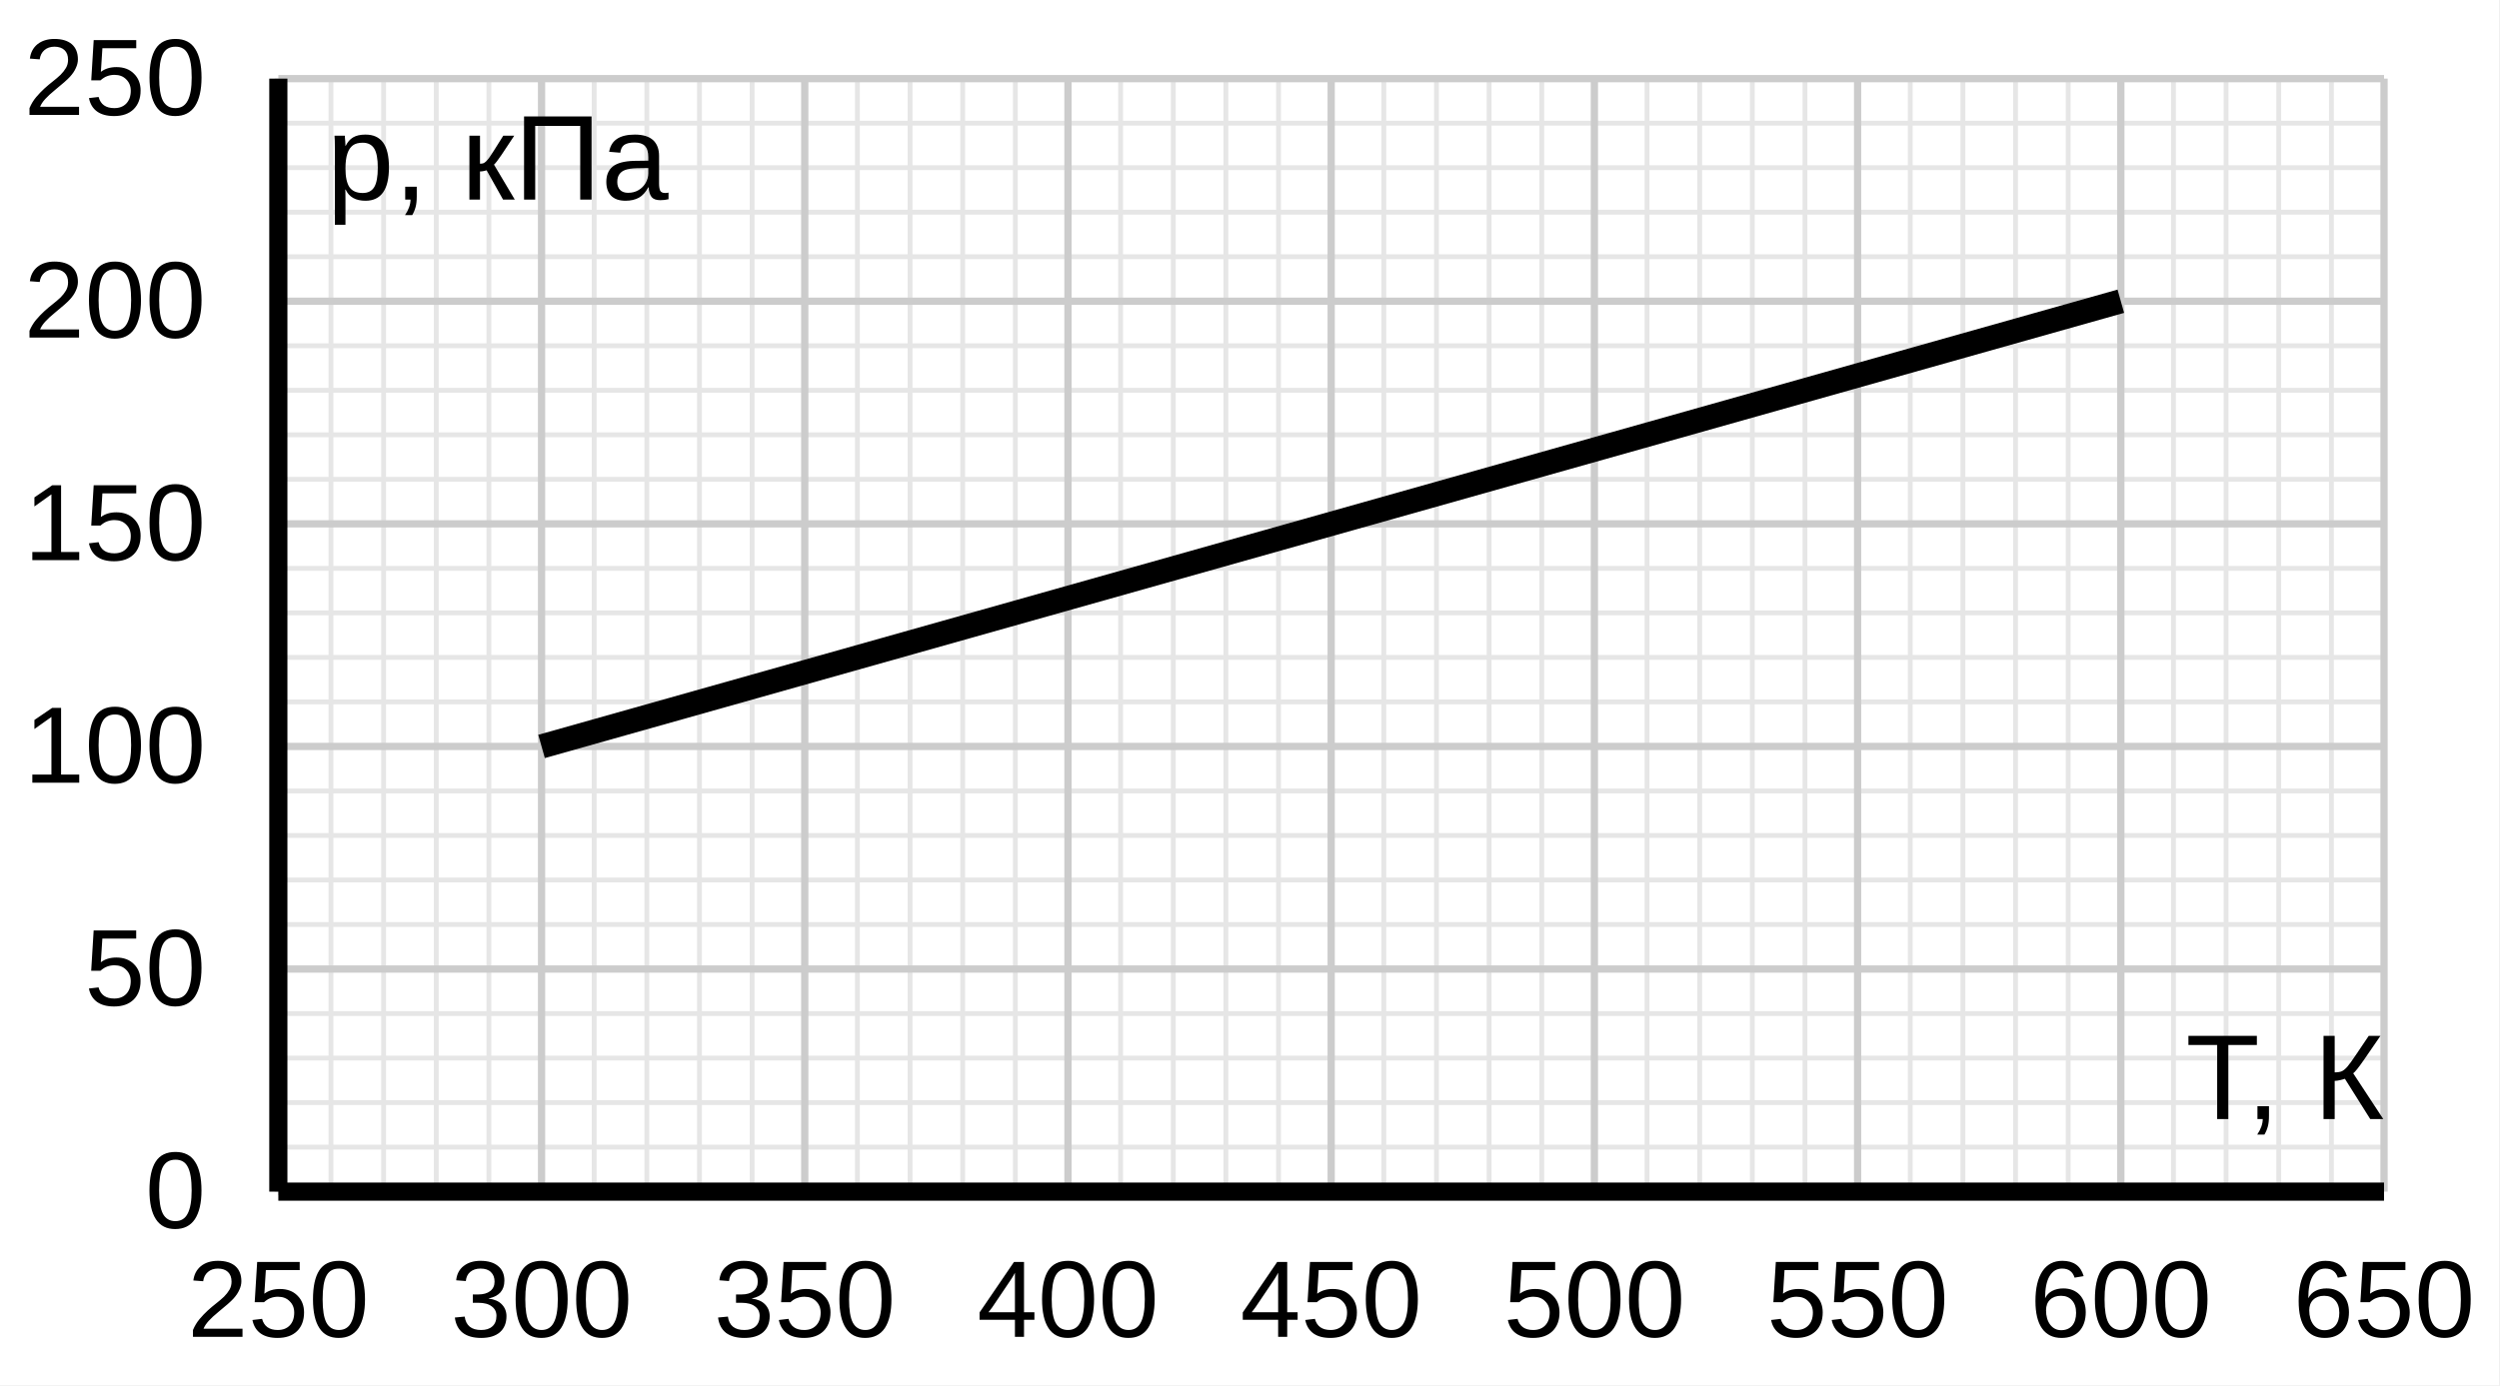
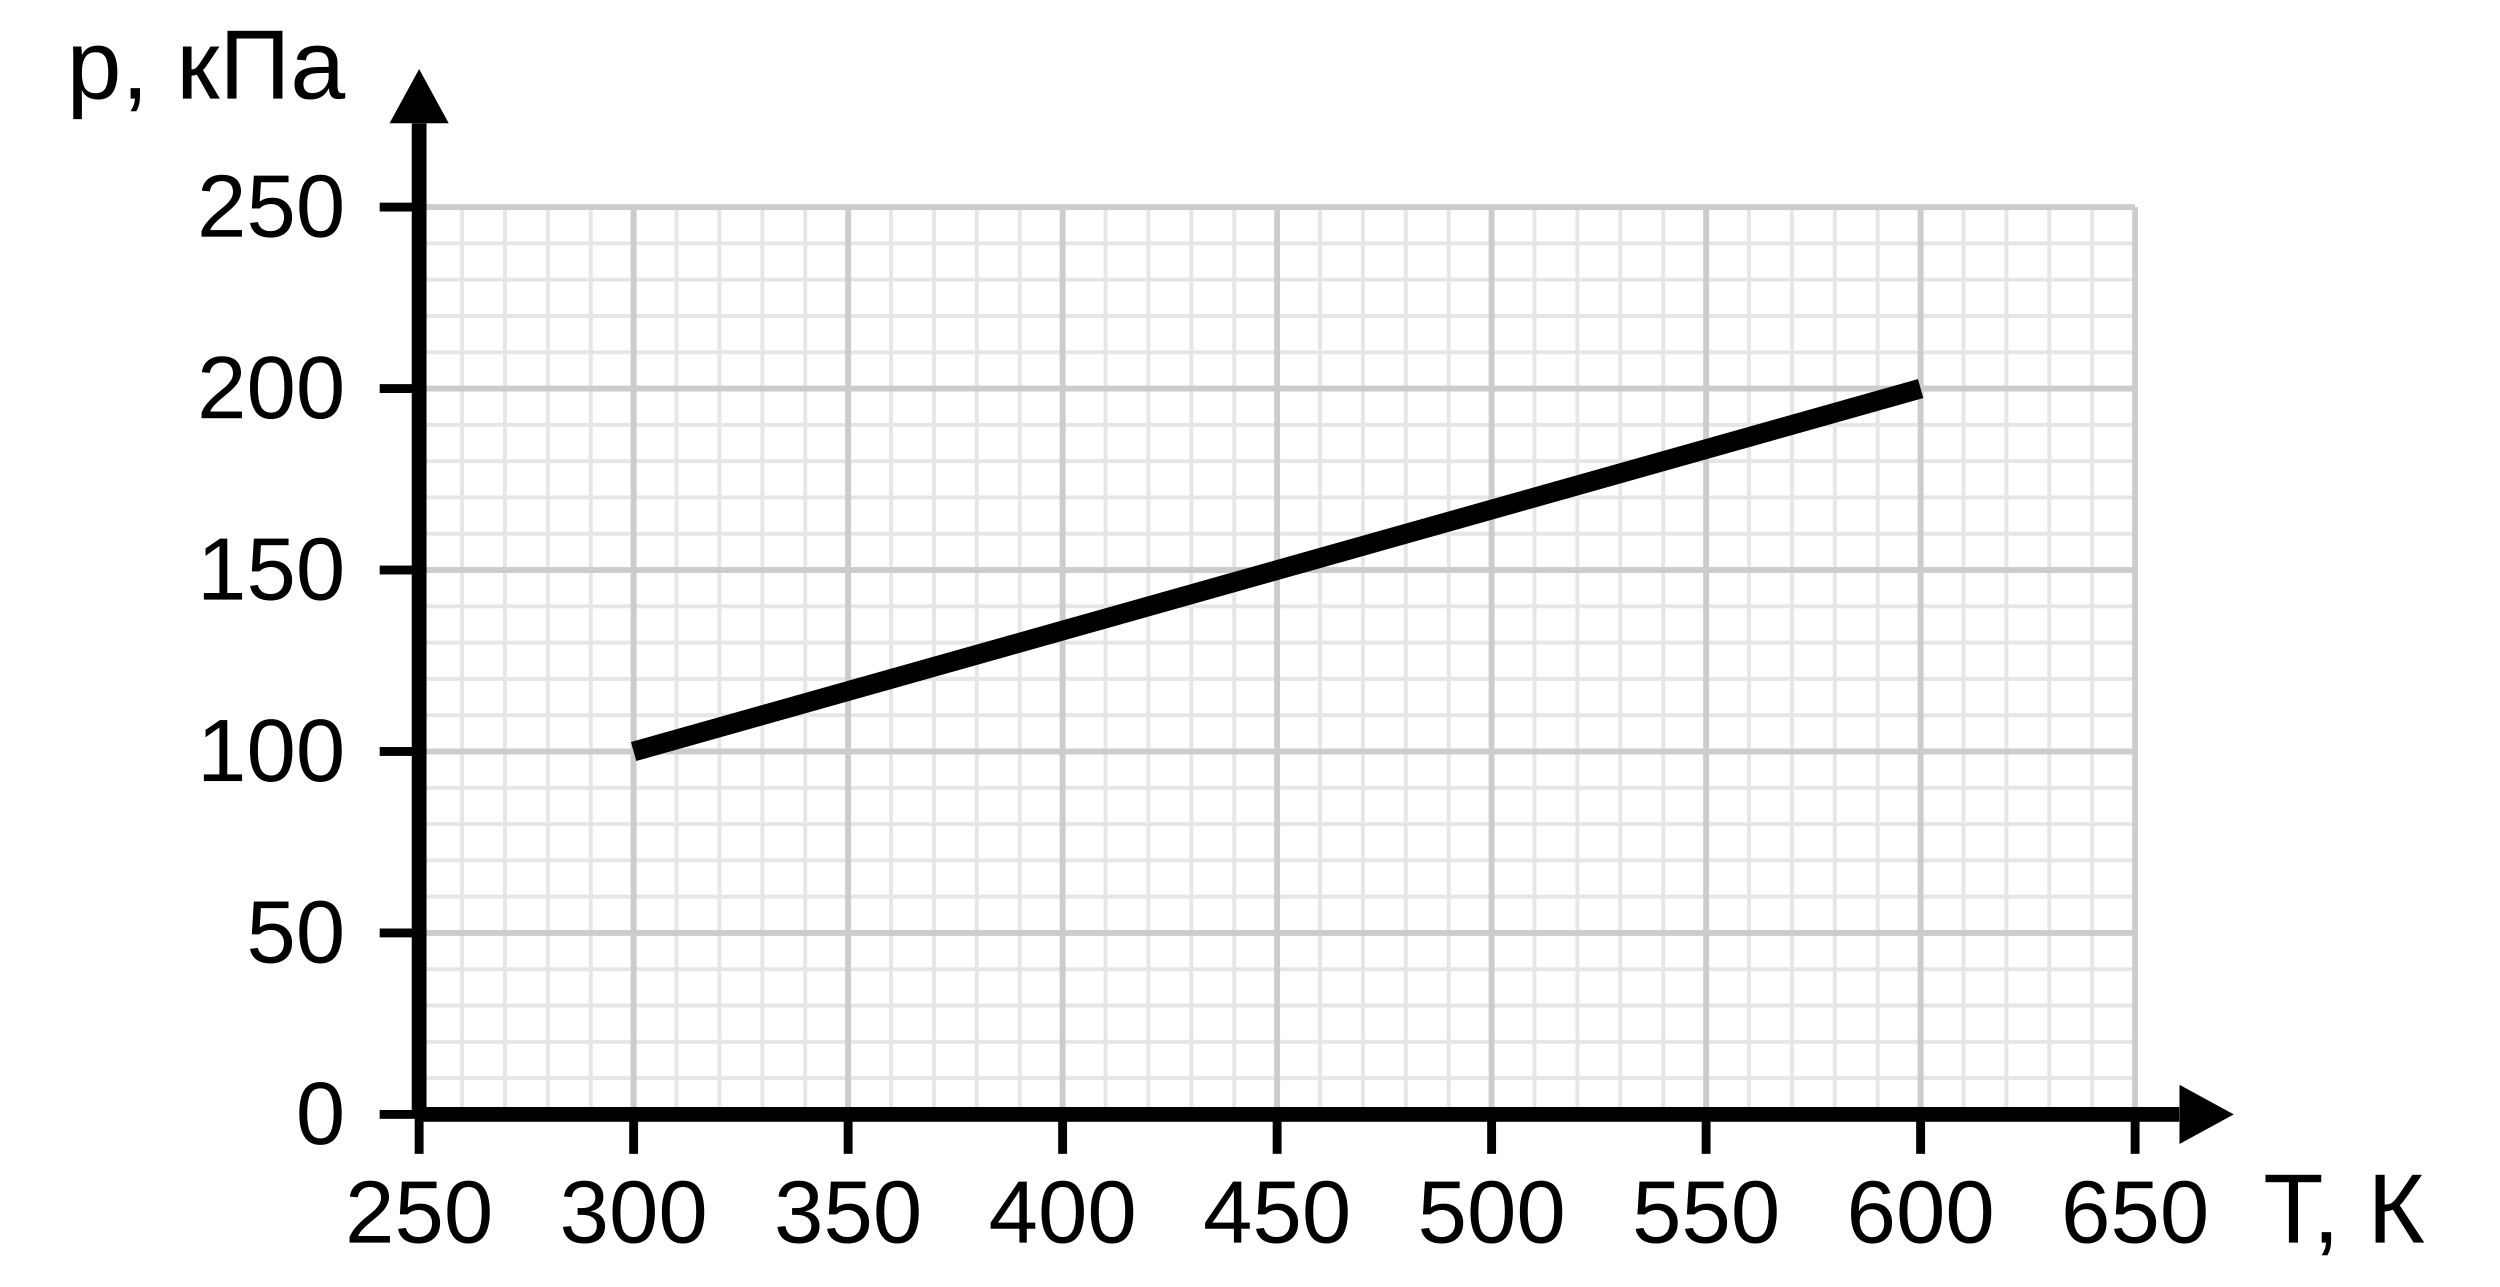
- <svg xmlns="http://www.w3.org/2000/svg" class="visual-svg" viewBox="-23 -6.5 206.5 114.5" font-family="PT Sans, Segoe UI, Verdana, Arial, sans-serif" width="309.75" height="171.75">
-   <rect x="-23" y="-6.5" width="206.5" height="114.5" fill="#fff" />
+ <svg xmlns="http://www.w3.org/2000/svg" class="visual-svg" viewBox="-42.5 -21 253.5 130.5" font-family="PT Sans, Segoe UI, Verdana, Arial, sans-serif" width="380.25" height="195.75">
+   <rect x="-42.5" y="-21" width="253.5" height="130.5" fill="#fff" />
  <line x1="4.35" y1="0" x2="4.35" y2="92" fill="none" stroke="#e6e6e6" stroke-width="0.4" />
  <line x1="8.7" y1="0" x2="8.7" y2="92" fill="none" stroke="#e6e6e6" stroke-width="0.4" />
  <line x1="13.05" y1="0" x2="13.05" y2="92" fill="none" stroke="#e6e6e6" stroke-width="0.4" />
  <line x1="17.4" y1="0" x2="17.4" y2="92" fill="none" stroke="#e6e6e6" stroke-width="0.4" />
  <line x1="26.1" y1="0" x2="26.1" y2="92" fill="none" stroke="#e6e6e6" stroke-width="0.4" />
  <line x1="30.45" y1="0" x2="30.45" y2="92" fill="none" stroke="#e6e6e6" stroke-width="0.4" />
  <line x1="34.8" y1="0" x2="34.8" y2="92" fill="none" stroke="#e6e6e6" stroke-width="0.4" />
  <line x1="39.15" y1="0" x2="39.15" y2="92" fill="none" stroke="#e6e6e6" stroke-width="0.4" />
  <line x1="47.85" y1="0" x2="47.85" y2="92" fill="none" stroke="#e6e6e6" stroke-width="0.4" />
  <line x1="52.2" y1="0" x2="52.2" y2="92" fill="none" stroke="#e6e6e6" stroke-width="0.4" />
  <line x1="56.55" y1="0" x2="56.55" y2="92" fill="none" stroke="#e6e6e6" stroke-width="0.4" />
  <line x1="60.9" y1="0" x2="60.9" y2="92" fill="none" stroke="#e6e6e6" stroke-width="0.4" />
  <line x1="69.6" y1="0" x2="69.6" y2="92" fill="none" stroke="#e6e6e6" stroke-width="0.4" />
  <line x1="73.95" y1="0" x2="73.95" y2="92" fill="none" stroke="#e6e6e6" stroke-width="0.4" />
  <line x1="78.3" y1="0" x2="78.3" y2="92" fill="none" stroke="#e6e6e6" stroke-width="0.4" />
  <line x1="82.65" y1="0" x2="82.65" y2="92" fill="none" stroke="#e6e6e6" stroke-width="0.4" />
  <line x1="91.35" y1="0" x2="91.35" y2="92" fill="none" stroke="#e6e6e6" stroke-width="0.4" />
  <line x1="95.7" y1="0" x2="95.7" y2="92" fill="none" stroke="#e6e6e6" stroke-width="0.4" />
  <line x1="100.05" y1="0" x2="100.05" y2="92" fill="none" stroke="#e6e6e6" stroke-width="0.4" />
  <line x1="104.4" y1="0" x2="104.4" y2="92" fill="none" stroke="#e6e6e6" stroke-width="0.4" />
  <line x1="113.1" y1="0" x2="113.1" y2="92" fill="none" stroke="#e6e6e6" stroke-width="0.4" />
  <line x1="117.45" y1="0" x2="117.45" y2="92" fill="none" stroke="#e6e6e6" stroke-width="0.4" />
  <line x1="121.8" y1="0" x2="121.8" y2="92" fill="none" stroke="#e6e6e6" stroke-width="0.4" />
  <line x1="126.15" y1="0" x2="126.15" y2="92" fill="none" stroke="#e6e6e6" stroke-width="0.4" />
  <line x1="134.85" y1="0" x2="134.85" y2="92" fill="none" stroke="#e6e6e6" stroke-width="0.4" />
  <line x1="139.2" y1="0" x2="139.2" y2="92" fill="none" stroke="#e6e6e6" stroke-width="0.4" />
  <line x1="143.55" y1="0" x2="143.55" y2="92" fill="none" stroke="#e6e6e6" stroke-width="0.4" />
  <line x1="147.9" y1="0" x2="147.9" y2="92" fill="none" stroke="#e6e6e6" stroke-width="0.4" />
  <line x1="156.6" y1="0" x2="156.6" y2="92" fill="none" stroke="#e6e6e6" stroke-width="0.4" />
  <line x1="160.95" y1="0" x2="160.95" y2="92" fill="none" stroke="#e6e6e6" stroke-width="0.4" />
  <line x1="165.3" y1="0" x2="165.3" y2="92" fill="none" stroke="#e6e6e6" stroke-width="0.4" />
  <line x1="169.65" y1="0" x2="169.65" y2="92" fill="none" stroke="#e6e6e6" stroke-width="0.4" />
  <line x1="0" y1="88.32" x2="174" y2="88.32" fill="none" stroke="#e6e6e6" stroke-width="0.4" />
  <line x1="0" y1="84.64" x2="174" y2="84.64" fill="none" stroke="#e6e6e6" stroke-width="0.4" />
  <line x1="0" y1="80.96" x2="174" y2="80.96" fill="none" stroke="#e6e6e6" stroke-width="0.4" />
  <line x1="0" y1="77.28" x2="174" y2="77.28" fill="none" stroke="#e6e6e6" stroke-width="0.4" />
  <line x1="0" y1="69.92" x2="174" y2="69.92" fill="none" stroke="#e6e6e6" stroke-width="0.4" />
  <line x1="0" y1="66.24" x2="174" y2="66.24" fill="none" stroke="#e6e6e6" stroke-width="0.4" />
  <line x1="0" y1="62.56" x2="174" y2="62.56" fill="none" stroke="#e6e6e6" stroke-width="0.4" />
  <line x1="0" y1="58.88" x2="174" y2="58.88" fill="none" stroke="#e6e6e6" stroke-width="0.4" />
  <line x1="0" y1="51.52" x2="174" y2="51.52" fill="none" stroke="#e6e6e6" stroke-width="0.4" />
  <line x1="0" y1="47.84" x2="174" y2="47.84" fill="none" stroke="#e6e6e6" stroke-width="0.4" />
  <line x1="0" y1="44.16" x2="174" y2="44.16" fill="none" stroke="#e6e6e6" stroke-width="0.4" />
  <line x1="0" y1="40.48" x2="174" y2="40.48" fill="none" stroke="#e6e6e6" stroke-width="0.4" />
  <line x1="0" y1="33.12" x2="174" y2="33.12" fill="none" stroke="#e6e6e6" stroke-width="0.4" />
  <line x1="0" y1="29.44" x2="174" y2="29.44" fill="none" stroke="#e6e6e6" stroke-width="0.4" />
  <line x1="0" y1="25.76" x2="174" y2="25.76" fill="none" stroke="#e6e6e6" stroke-width="0.4" />
  <line x1="0" y1="22.08" x2="174" y2="22.08" fill="none" stroke="#e6e6e6" stroke-width="0.4" />
  <line x1="0" y1="14.72" x2="174" y2="14.72" fill="none" stroke="#e6e6e6" stroke-width="0.4" />
  <line x1="0" y1="11.04" x2="174" y2="11.04" fill="none" stroke="#e6e6e6" stroke-width="0.4" />
  <line x1="0" y1="7.36" x2="174" y2="7.36" fill="none" stroke="#e6e6e6" stroke-width="0.4" />
  <line x1="0" y1="3.68" x2="174" y2="3.68" fill="none" stroke="#e6e6e6" stroke-width="0.4" />
  <line x1="0" y1="0" x2="0" y2="92" fill="none" stroke="#ccc" stroke-width="0.6" />
-   <text x="0" y="104" text-anchor="middle" fill="#000" font-size="9">250</text>
  <line x1="21.75" y1="0" x2="21.75" y2="92" fill="none" stroke="#ccc" stroke-width="0.6" />
-   <text x="21.75" y="104" text-anchor="middle" fill="#000" font-size="9">300</text>
  <line x1="43.5" y1="0" x2="43.5" y2="92" fill="none" stroke="#ccc" stroke-width="0.6" />
-   <text x="43.5" y="104" text-anchor="middle" fill="#000" font-size="9">350</text>
  <line x1="65.25" y1="0" x2="65.25" y2="92" fill="none" stroke="#ccc" stroke-width="0.6" />
-   <text x="65.25" y="104" text-anchor="middle" fill="#000" font-size="9">400</text>
  <line x1="87" y1="0" x2="87" y2="92" fill="none" stroke="#ccc" stroke-width="0.6" />
-   <text x="87" y="104" text-anchor="middle" fill="#000" font-size="9">450</text>
  <line x1="108.75" y1="0" x2="108.75" y2="92" fill="none" stroke="#ccc" stroke-width="0.6" />
-   <text x="108.75" y="104" text-anchor="middle" fill="#000" font-size="9">500</text>
  <line x1="130.5" y1="0" x2="130.5" y2="92" fill="none" stroke="#ccc" stroke-width="0.6" />
-   <text x="130.5" y="104" text-anchor="middle" fill="#000" font-size="9">550</text>
  <line x1="152.25" y1="0" x2="152.25" y2="92" fill="none" stroke="#ccc" stroke-width="0.6" />
-   <text x="152.25" y="104" text-anchor="middle" fill="#000" font-size="9">600</text>
  <line x1="174" y1="0" x2="174" y2="92" fill="none" stroke="#ccc" stroke-width="0.6" />
-   <text x="174" y="104" text-anchor="middle" fill="#000" font-size="9">650</text>
  <line x1="0" y1="92" x2="174" y2="92" fill="none" stroke="#ccc" stroke-width="0.6" />
-   <text x="-6" y="95" text-anchor="end" fill="#000" font-size="9">0</text>
  <line x1="0" y1="73.6" x2="174" y2="73.6" fill="none" stroke="#ccc" stroke-width="0.6" />
-   <text x="-6" y="76.6" text-anchor="end" fill="#000" font-size="9">50</text>
  <line x1="0" y1="55.2" x2="174" y2="55.2" fill="none" stroke="#ccc" stroke-width="0.6" />
-   <text x="-6" y="58.2" text-anchor="end" fill="#000" font-size="9">100</text>
  <line x1="0" y1="36.8" x2="174" y2="36.8" fill="none" stroke="#ccc" stroke-width="0.6" />
-   <text x="-6" y="39.8" text-anchor="end" fill="#000" font-size="9">150</text>
  <line x1="0" y1="18.4" x2="174" y2="18.4" fill="none" stroke="#ccc" stroke-width="0.6" />
-   <text x="-6" y="21.4" text-anchor="end" fill="#000" font-size="9">200</text>
  <line x1="0" y1="0" x2="174" y2="0" fill="none" stroke="#ccc" stroke-width="0.6" />
-   <text x="-6" y="3" text-anchor="end" fill="#000" font-size="9">250</text>
-   <line x1="0" y1="92" x2="174" y2="92" fill="none" stroke="#000" stroke-width="1.5" />
-   <line x1="0" y1="0" x2="0" y2="92" fill="none" stroke="#000" stroke-width="1.5" />
-   <text x="174" y="86" text-anchor="end" fill="#000" font-size="10">T, К</text>
-   <text x="4" y="10" fill="#000" font-size="10">p, кПа</text>
+   <line x1="0" y1="92" x2="178.5" y2="92" fill="none" stroke="#000" stroke-width="1.5" />
+   <polygon points="184,92 178.5,89 178.5,95" fill="#000" />
+   <line x1="0" y1="92" x2="0" y2="-8.5" fill="none" stroke="#000" stroke-width="1.5" />
+   <polygon points="0,-14 -3,-8.5 3,-8.5" fill="#000" />
+   <text x="187" y="105" fill="#000" font-size="10">T, К</text>
+   <text x="-7.5" y="-11" text-anchor="end" fill="#000" font-size="10">p, кПа</text>
+   <line x1="0" y1="92" x2="0" y2="96" fill="none" stroke="#000" stroke-width="0.9" />
+   <text x="0" y="105" text-anchor="middle" fill="#000" font-size="9">250</text>
+   <line x1="21.75" y1="92" x2="21.75" y2="96" fill="none" stroke="#000" stroke-width="0.9" />
+   <text x="21.75" y="105" text-anchor="middle" fill="#000" font-size="9">300</text>
+   <line x1="43.5" y1="92" x2="43.5" y2="96" fill="none" stroke="#000" stroke-width="0.9" />
+   <text x="43.5" y="105" text-anchor="middle" fill="#000" font-size="9">350</text>
+   <line x1="65.25" y1="92" x2="65.25" y2="96" fill="none" stroke="#000" stroke-width="0.9" />
+   <text x="65.25" y="105" text-anchor="middle" fill="#000" font-size="9">400</text>
+   <line x1="87" y1="92" x2="87" y2="96" fill="none" stroke="#000" stroke-width="0.9" />
+   <text x="87" y="105" text-anchor="middle" fill="#000" font-size="9">450</text>
+   <line x1="108.75" y1="92" x2="108.75" y2="96" fill="none" stroke="#000" stroke-width="0.9" />
+   <text x="108.75" y="105" text-anchor="middle" fill="#000" font-size="9">500</text>
+   <line x1="130.5" y1="92" x2="130.5" y2="96" fill="none" stroke="#000" stroke-width="0.9" />
+   <text x="130.5" y="105" text-anchor="middle" fill="#000" font-size="9">550</text>
+   <line x1="152.25" y1="92" x2="152.25" y2="96" fill="none" stroke="#000" stroke-width="0.9" />
+   <text x="152.25" y="105" text-anchor="middle" fill="#000" font-size="9">600</text>
+   <line x1="174" y1="92" x2="174" y2="96" fill="none" stroke="#000" stroke-width="0.9" />
+   <text x="174" y="105" text-anchor="middle" fill="#000" font-size="9">650</text>
+   <line x1="0" y1="92" x2="-4" y2="92" fill="none" stroke="#000" stroke-width="0.9" />
+   <text x="-7.5" y="95" text-anchor="end" fill="#000" font-size="9">0</text>
+   <line x1="0" y1="73.6" x2="-4" y2="73.6" fill="none" stroke="#000" stroke-width="0.9" />
+   <text x="-7.5" y="76.6" text-anchor="end" fill="#000" font-size="9">50</text>
+   <line x1="0" y1="55.2" x2="-4" y2="55.2" fill="none" stroke="#000" stroke-width="0.9" />
+   <text x="-7.5" y="58.2" text-anchor="end" fill="#000" font-size="9">100</text>
+   <line x1="0" y1="36.8" x2="-4" y2="36.8" fill="none" stroke="#000" stroke-width="0.9" />
+   <text x="-7.5" y="39.8" text-anchor="end" fill="#000" font-size="9">150</text>
+   <line x1="0" y1="18.4" x2="-4" y2="18.4" fill="none" stroke="#000" stroke-width="0.9" />
+   <text x="-7.5" y="21.4" text-anchor="end" fill="#000" font-size="9">200</text>
+   <line x1="0" y1="0" x2="-4" y2="0" fill="none" stroke="#000" stroke-width="0.9" />
+   <text x="-7.5" y="3" text-anchor="end" fill="#000" font-size="9">250</text>
  <path d="M21.75,55.2 L152.25,18.4" fill="none" stroke="#000" stroke-width="2" />
</svg>
